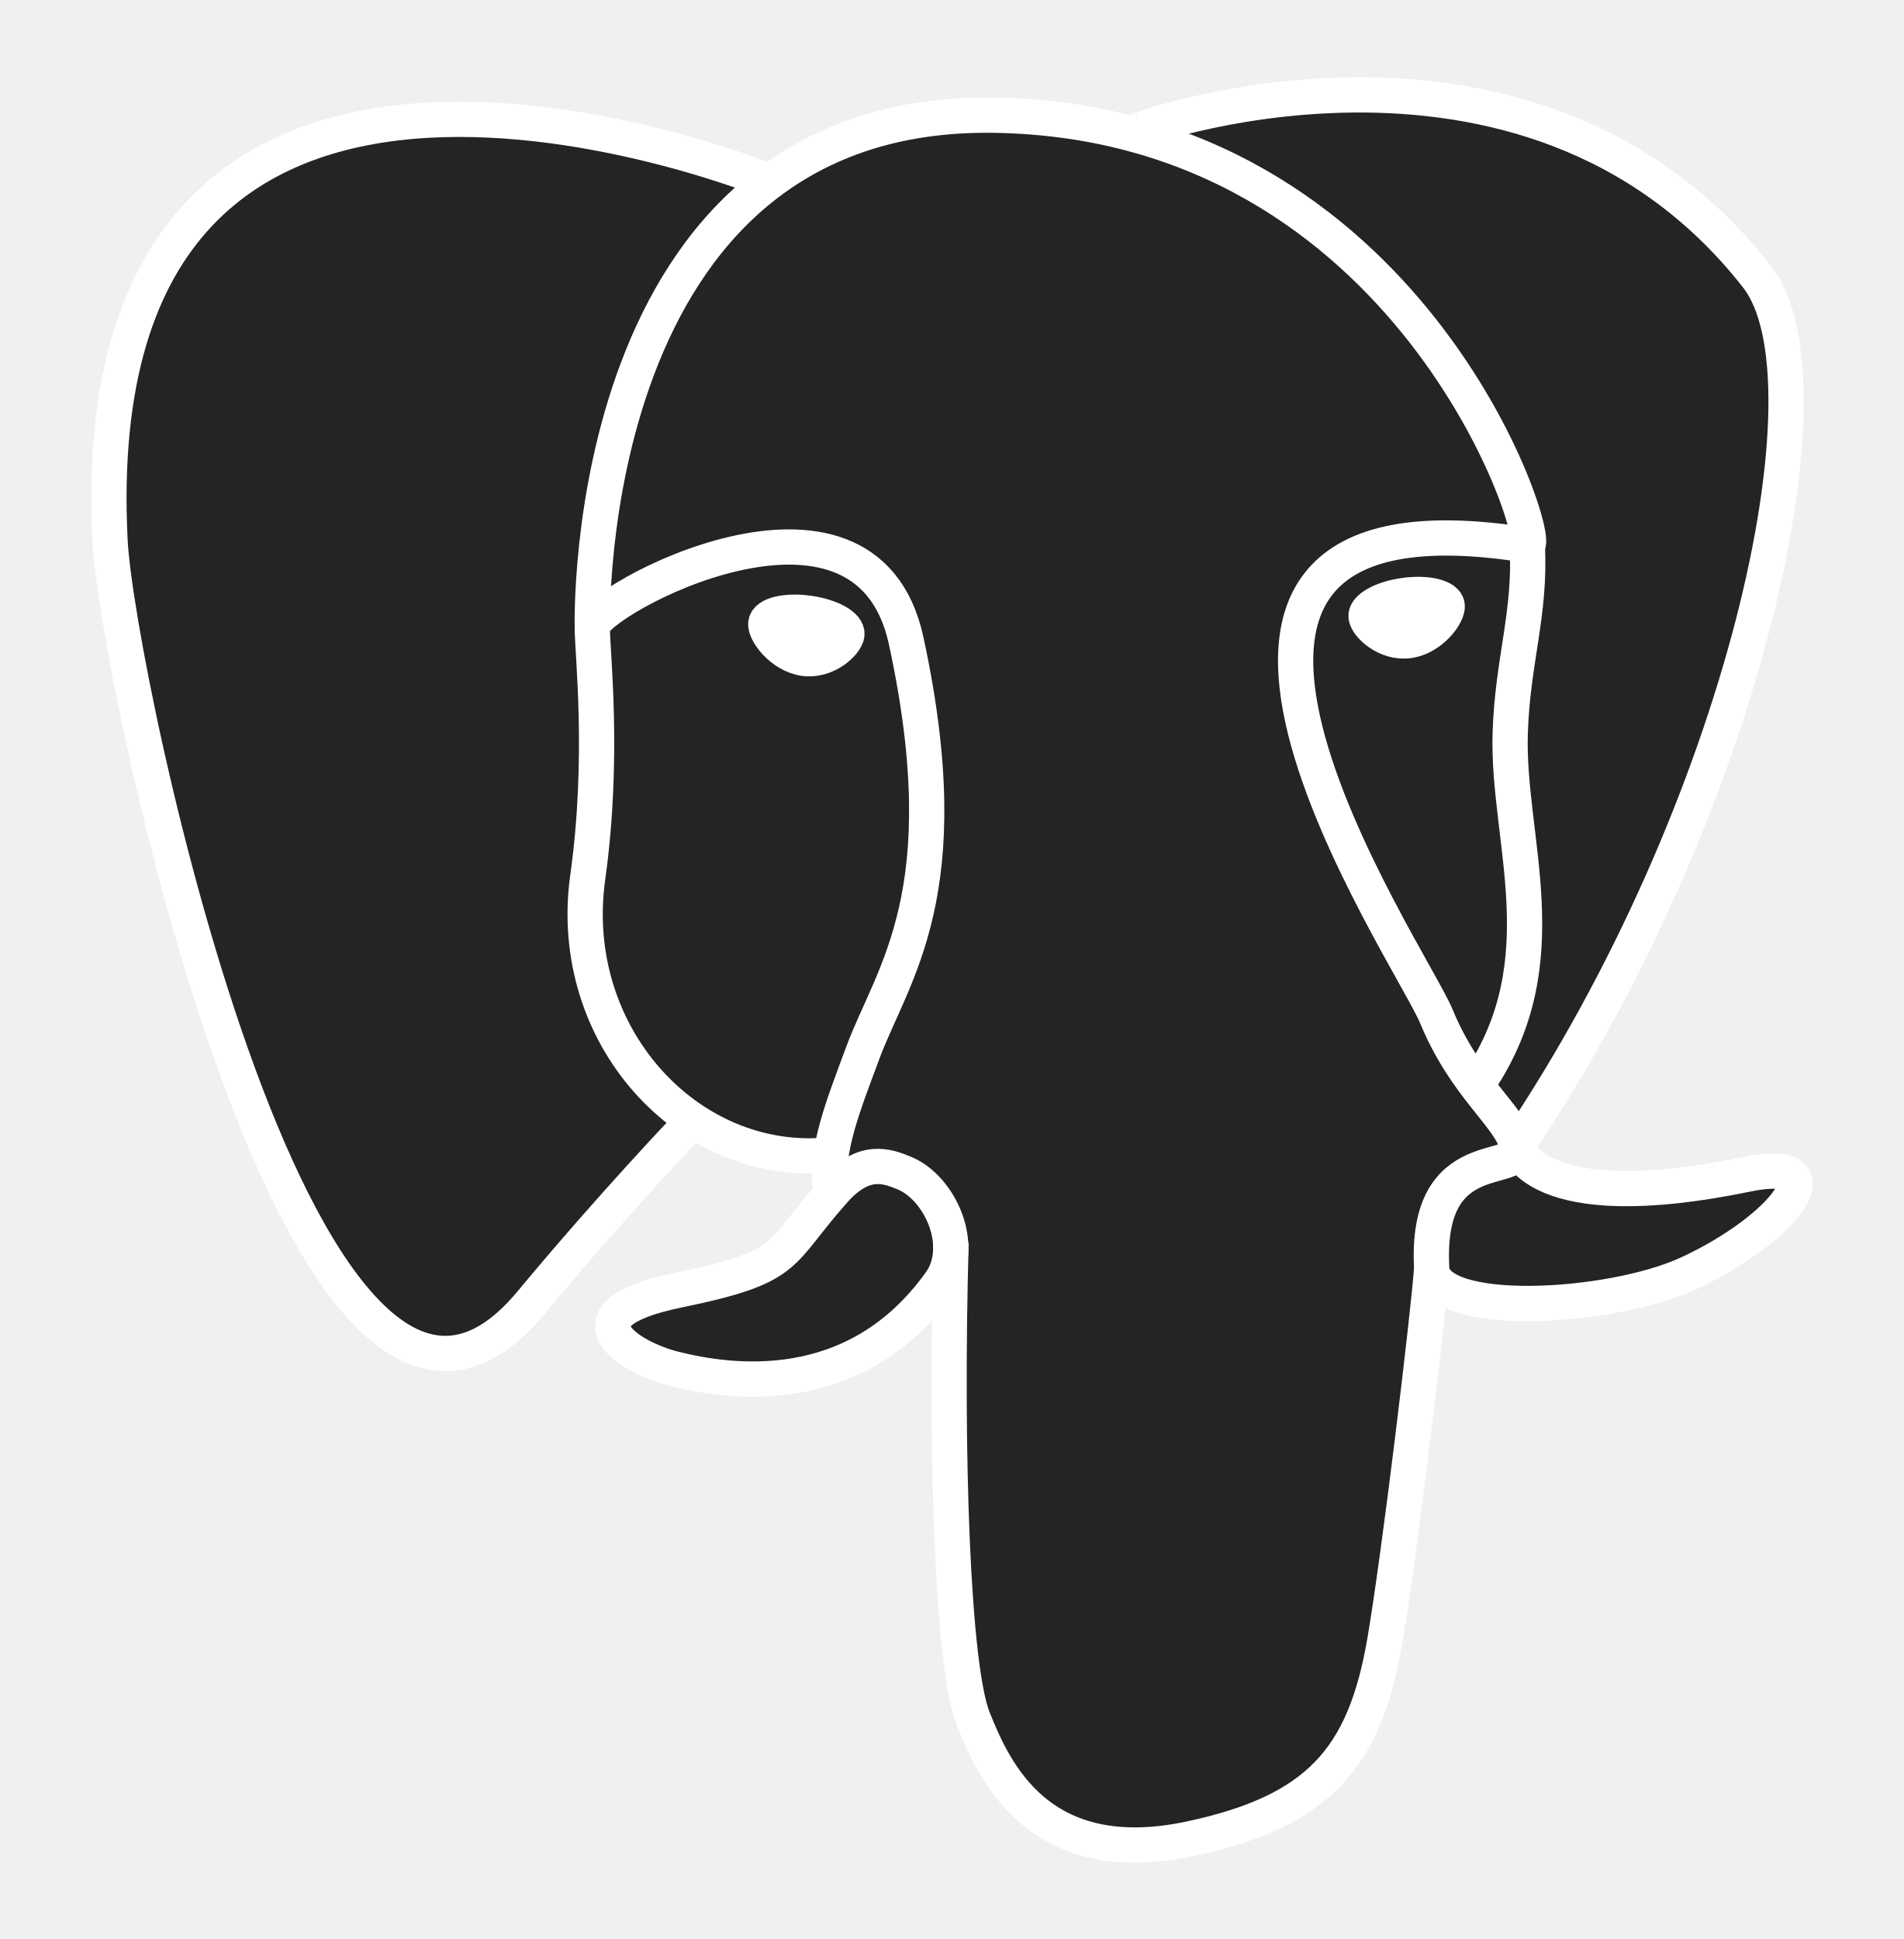
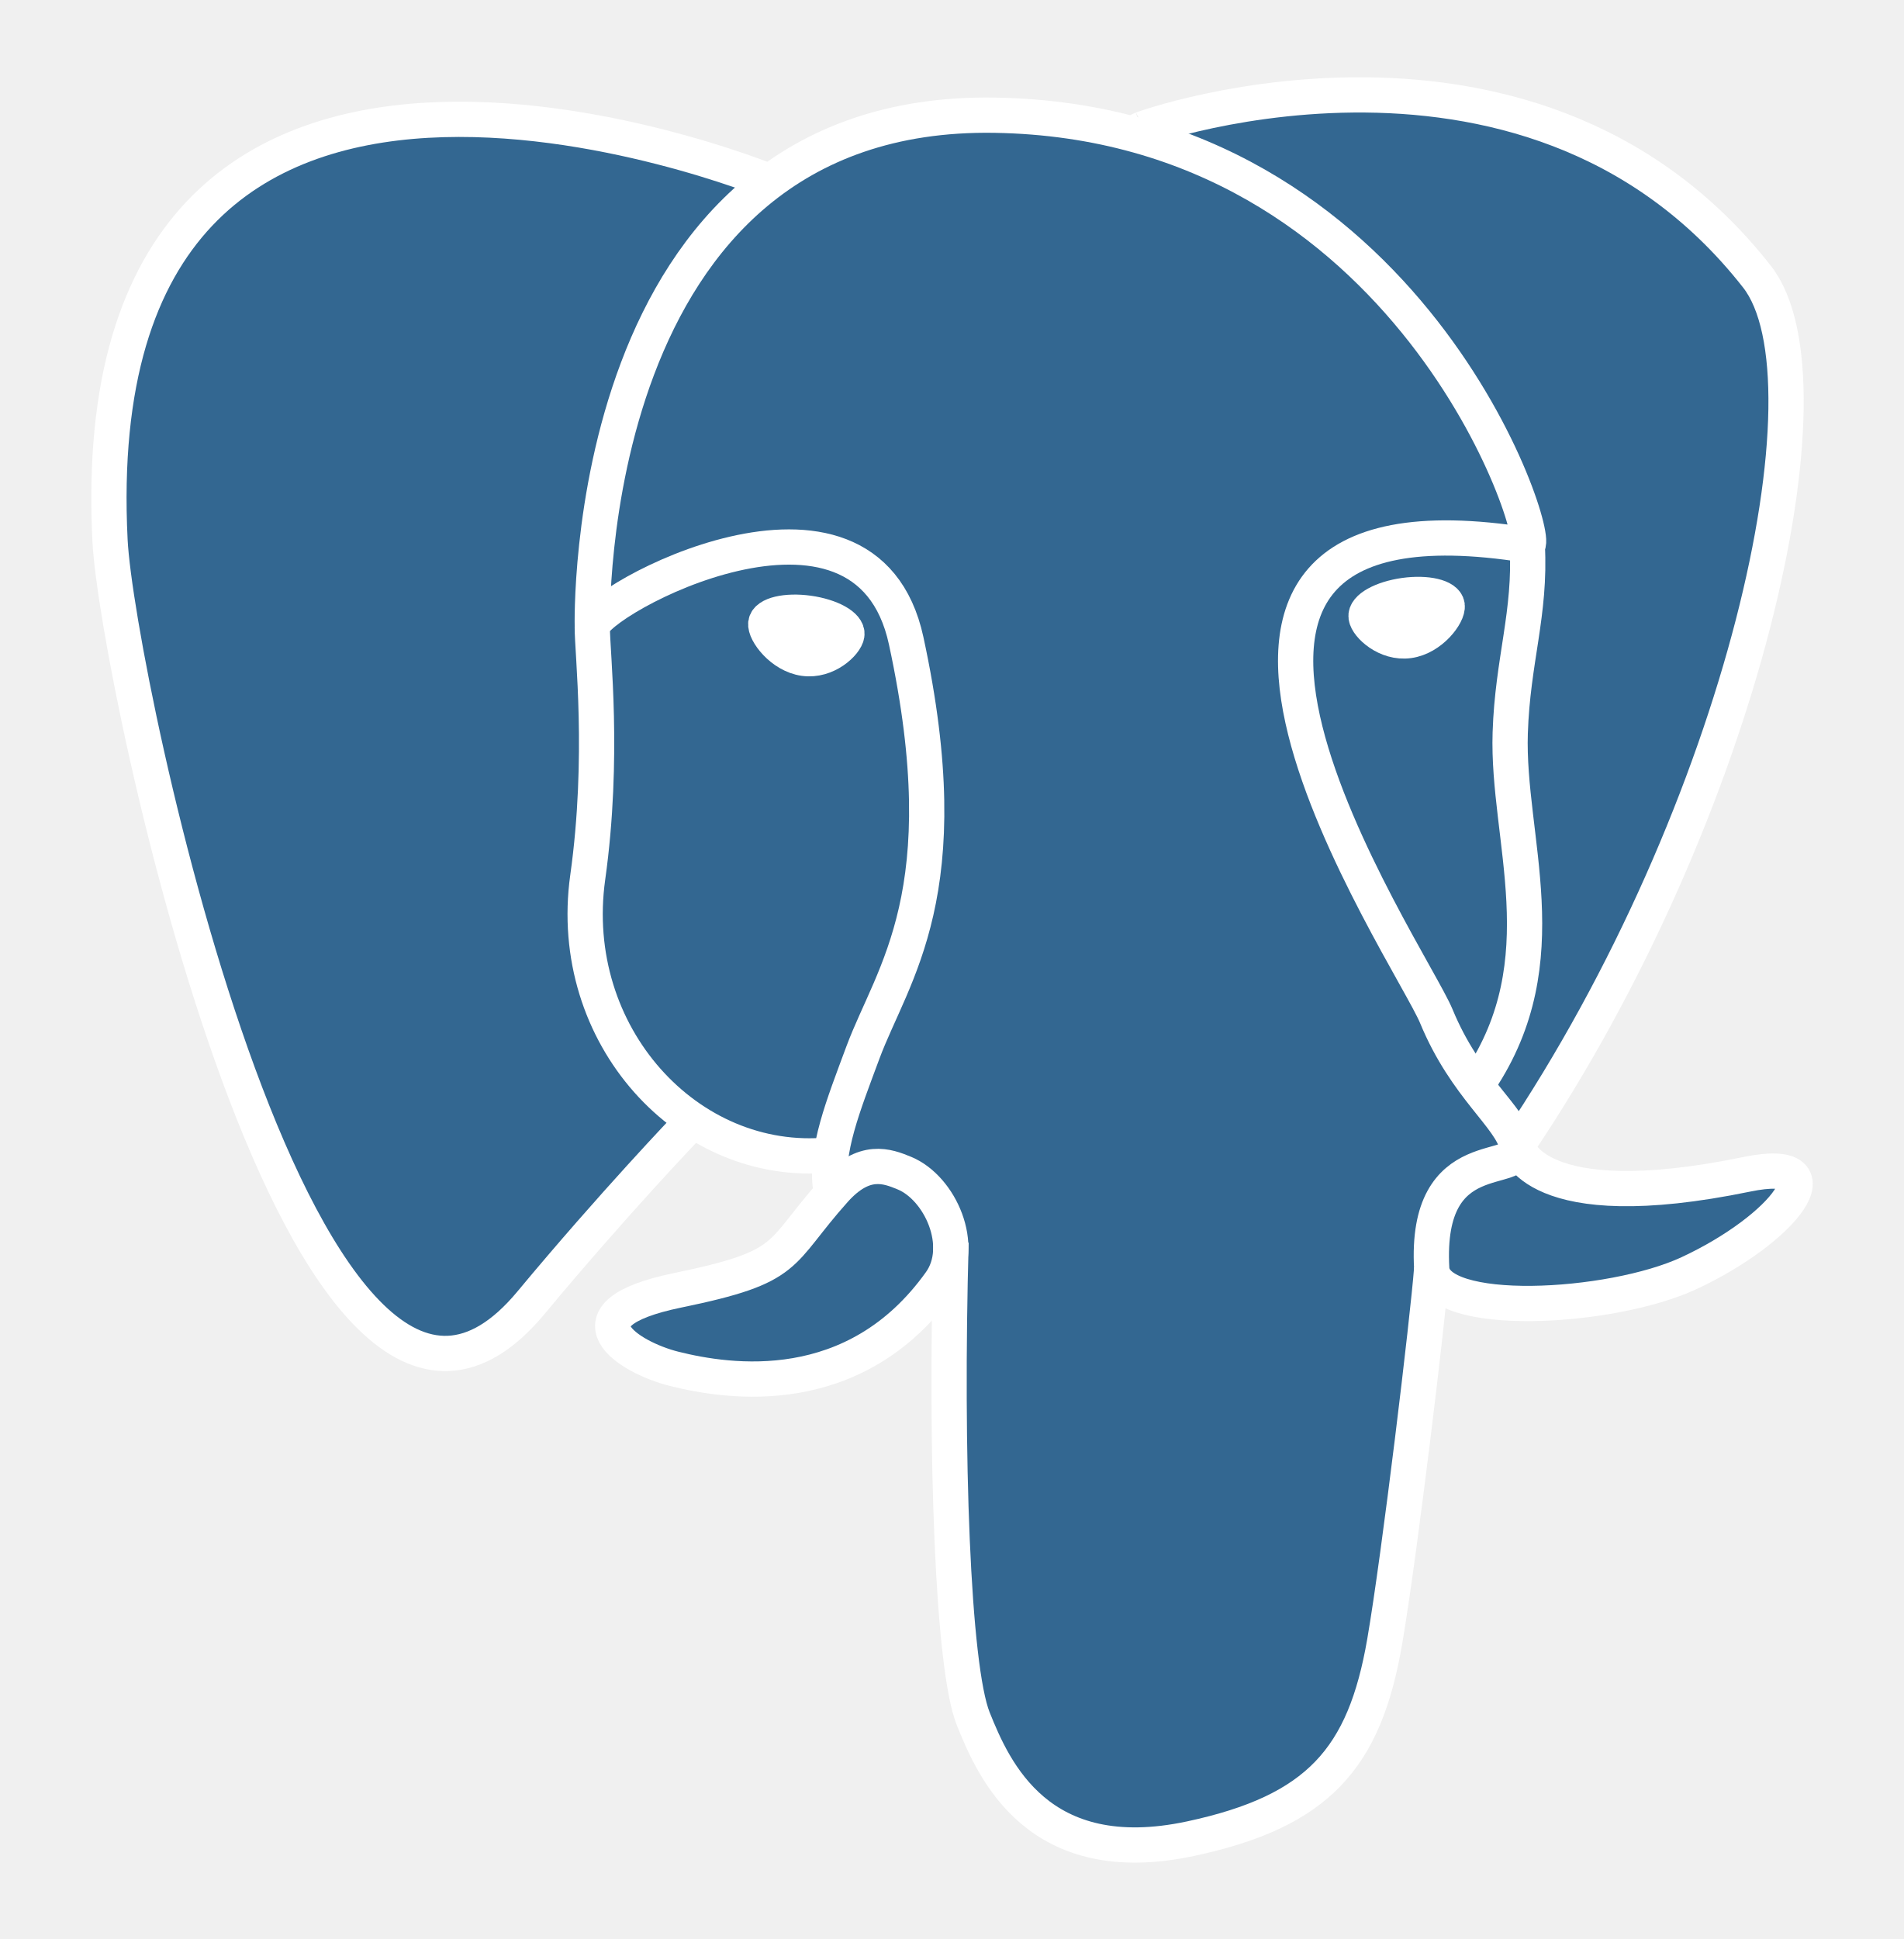
<svg xmlns="http://www.w3.org/2000/svg" width="54" height="55" viewBox="0 0 54 55" fill="none">
-   <path d="M39.993 39.811C40.336 36.95 40.233 36.53 42.364 36.994L42.906 37.041C44.544 37.116 46.688 36.778 47.948 36.192C50.659 34.934 52.267 32.834 49.593 33.386C43.495 34.644 43.076 32.579 43.076 32.579C49.515 23.025 52.207 10.896 49.883 7.927C43.546 -0.17 32.576 3.659 32.393 3.758L32.334 3.769C31.129 3.519 29.781 3.37 28.266 3.345C25.506 3.3 23.412 4.069 21.824 5.274C21.824 5.274 2.254 -2.789 3.165 15.413C3.358 19.285 8.715 44.712 15.104 37.032C17.439 34.224 19.695 31.849 19.695 31.849C20.816 32.593 22.157 32.973 23.564 32.837L23.673 32.744C23.639 33.093 23.654 33.434 23.716 33.837C22.071 35.676 22.555 35.999 19.264 36.676C15.935 37.363 17.891 38.584 19.168 38.903C20.715 39.291 24.297 39.839 26.717 36.451L26.621 36.838C27.266 37.354 27.223 40.55 27.314 42.834C27.406 45.117 27.559 47.248 28.024 48.504C28.49 49.761 29.039 52.996 33.363 52.07C36.977 51.295 39.741 50.181 39.993 39.811Z" fill="#242424" fillOpacity="0.5" />
-   <path d="M49.593 33.384C43.495 34.642 43.075 32.577 43.075 32.577C49.515 23.022 52.207 10.893 49.884 7.925C43.546 -0.172 32.576 3.657 32.393 3.757L32.334 3.767C31.129 3.517 29.78 3.368 28.265 3.343C25.505 3.298 23.412 4.067 21.823 5.271C21.823 5.271 2.253 -2.791 3.164 15.411C3.357 19.283 8.714 44.71 15.103 37.03C17.438 34.222 19.694 31.847 19.694 31.847C20.815 32.592 22.156 32.971 23.563 32.835L23.672 32.742C23.638 33.091 23.654 33.432 23.716 33.836C22.07 35.675 22.553 35.998 19.263 36.675C15.934 37.361 17.89 38.582 19.167 38.902C20.715 39.289 24.296 39.837 26.716 36.45L26.62 36.836C27.265 37.353 27.717 40.196 27.641 42.773C27.566 45.351 27.515 47.12 28.023 48.503C28.531 49.885 29.038 52.995 33.363 52.068C36.977 51.293 38.85 49.286 39.11 45.938C39.295 43.558 39.714 43.91 39.74 41.782L40.076 40.775C40.463 37.548 40.137 36.507 42.364 36.992L42.905 37.039C44.544 37.114 46.689 36.776 47.948 36.19C50.658 34.932 52.266 32.832 49.593 33.384H49.593Z" fill="#242424" fillOpacity="0.5" />
+   <path d="M39.993 39.811C40.336 36.95 40.233 36.53 42.364 36.994L42.906 37.041C44.544 37.116 46.688 36.778 47.948 36.192C50.659 34.934 52.267 32.834 49.593 33.386C43.495 34.644 43.076 32.579 43.076 32.579C49.515 23.025 52.207 10.896 49.883 7.927C43.546 -0.17 32.576 3.659 32.393 3.758L32.334 3.769C31.129 3.519 29.781 3.37 28.266 3.345C25.506 3.3 23.412 4.069 21.824 5.274C21.824 5.274 2.254 -2.789 3.165 15.413C3.358 19.285 8.715 44.712 15.104 37.032C17.439 34.224 19.695 31.849 19.695 31.849C20.816 32.593 22.157 32.973 23.564 32.837L23.673 32.744C23.639 33.093 23.654 33.434 23.716 33.837C22.071 35.676 22.555 35.999 19.264 36.676C15.935 37.363 17.891 38.584 19.168 38.903C20.715 39.291 24.297 39.839 26.717 36.451L26.621 36.838C27.266 37.354 27.223 40.55 27.314 42.834C27.406 45.117 27.559 47.248 28.024 48.504C28.49 49.761 29.039 52.996 33.363 52.07C36.977 51.295 39.741 50.181 39.993 39.811Z" fill="#336791" />
+   <path d="M49.593 33.384C43.495 34.642 43.075 32.577 43.075 32.577C49.515 23.022 52.207 10.893 49.884 7.925C43.546 -0.172 32.576 3.657 32.393 3.757L32.334 3.767C31.129 3.517 29.78 3.368 28.265 3.343C25.505 3.298 23.412 4.067 21.823 5.271C21.823 5.271 2.253 -2.791 3.164 15.411C3.357 19.283 8.714 44.71 15.103 37.03C17.438 34.222 19.694 31.847 19.694 31.847C20.815 32.592 22.156 32.971 23.563 32.835L23.672 32.742C23.638 33.091 23.654 33.432 23.716 33.836C22.07 35.675 22.553 35.998 19.263 36.675C15.934 37.361 17.89 38.582 19.167 38.902C20.715 39.289 24.296 39.837 26.716 36.45L26.62 36.836C27.265 37.353 27.717 40.196 27.641 42.773C27.566 45.351 27.515 47.12 28.023 48.503C28.531 49.885 29.038 52.995 33.363 52.068C36.977 51.293 38.85 49.286 39.11 45.938C39.295 43.558 39.714 43.91 39.74 41.782L40.076 40.775C40.463 37.548 40.137 36.507 42.364 36.992L42.905 37.039C44.544 37.114 46.689 36.776 47.948 36.19C50.658 34.932 52.266 32.832 49.593 33.384H49.593Z" fill="#336791" />
  <path d="M26.978 35.234C26.81 41.238 27.02 47.283 27.607 48.752C28.195 50.222 29.453 53.079 33.779 52.153C37.393 51.378 38.708 49.879 39.278 46.569C39.698 44.135 40.508 37.373 40.612 35.987" stroke="white" strokeWidth="1.511" strokeLinecap="round" strokeLinejoin="round" />
  <path d="M21.794 5.137C21.794 5.137 2.21 -2.867 3.121 15.335C3.314 19.207 8.671 44.635 15.06 36.955C17.395 34.146 19.506 31.943 19.506 31.943" stroke="white" strokeWidth="1.511" strokeLinecap="round" strokeLinejoin="round" />
  <path d="M32.371 3.677C31.693 3.89 43.265 -0.553 49.841 7.85C52.164 10.819 49.472 22.947 43.033 32.502" stroke="white" strokeWidth="1.511" strokeLinecap="round" strokeLinejoin="round" />
  <path d="M43.033 32.502C43.033 32.502 43.453 34.567 49.552 33.309C52.224 32.757 50.616 34.857 47.906 36.116C45.681 37.148 40.695 37.413 40.613 35.986C40.404 32.306 43.238 33.424 43.033 32.502ZM43.033 32.502C42.848 31.671 41.581 30.856 40.743 28.824C40.011 27.049 30.704 13.444 43.324 15.464C43.786 15.369 40.032 3.461 28.222 3.268C16.415 3.074 16.802 17.788 16.802 17.788" stroke="white" strokeWidth="1.511" strokeLinecap="round" strokeLinejoin="bevel" />
  <path d="M23.673 33.761C22.027 35.6 22.511 35.923 19.221 36.6C15.891 37.287 17.847 38.508 19.124 38.827C20.672 39.215 24.253 39.763 26.673 36.374C27.41 35.343 26.669 33.697 25.657 33.277C25.168 33.075 24.514 32.821 23.673 33.761Z" stroke="white" strokeWidth="1.511" strokeLinecap="round" strokeLinejoin="round" />
  <path d="M23.565 33.728C23.399 32.647 23.92 31.36 24.478 29.855C25.318 27.597 27.254 25.338 25.705 18.175C24.55 12.837 16.806 17.064 16.801 17.788C16.797 18.511 17.152 21.457 16.672 24.886C16.046 29.362 19.52 33.147 23.52 32.76" stroke="white" strokeWidth="1.511" strokeLinecap="round" strokeLinejoin="round" />
  <path d="M21.723 17.68C21.688 17.927 22.175 18.587 22.811 18.675C23.445 18.764 23.988 18.248 24.023 18.001C24.057 17.754 23.57 17.482 22.934 17.393C22.3 17.305 21.756 17.434 21.723 17.68H21.723Z" fill="white" stroke="white" strokeWidth="0.504" />
  <path d="M41.052 17.176C41.086 17.424 40.599 18.083 39.964 18.171C39.329 18.26 38.785 17.744 38.751 17.497C38.717 17.25 39.204 16.978 39.839 16.889C40.474 16.801 41.018 16.93 41.052 17.176V17.176Z" fill="white" stroke="white" strokeWidth="0.252" />
  <path d="M43.323 15.465C43.428 17.404 42.906 18.725 42.84 20.789C42.742 23.79 44.27 27.224 41.968 30.663" stroke="white" strokeWidth="1.511" strokeLinecap="round" strokeLinejoin="round" />
</svg>
